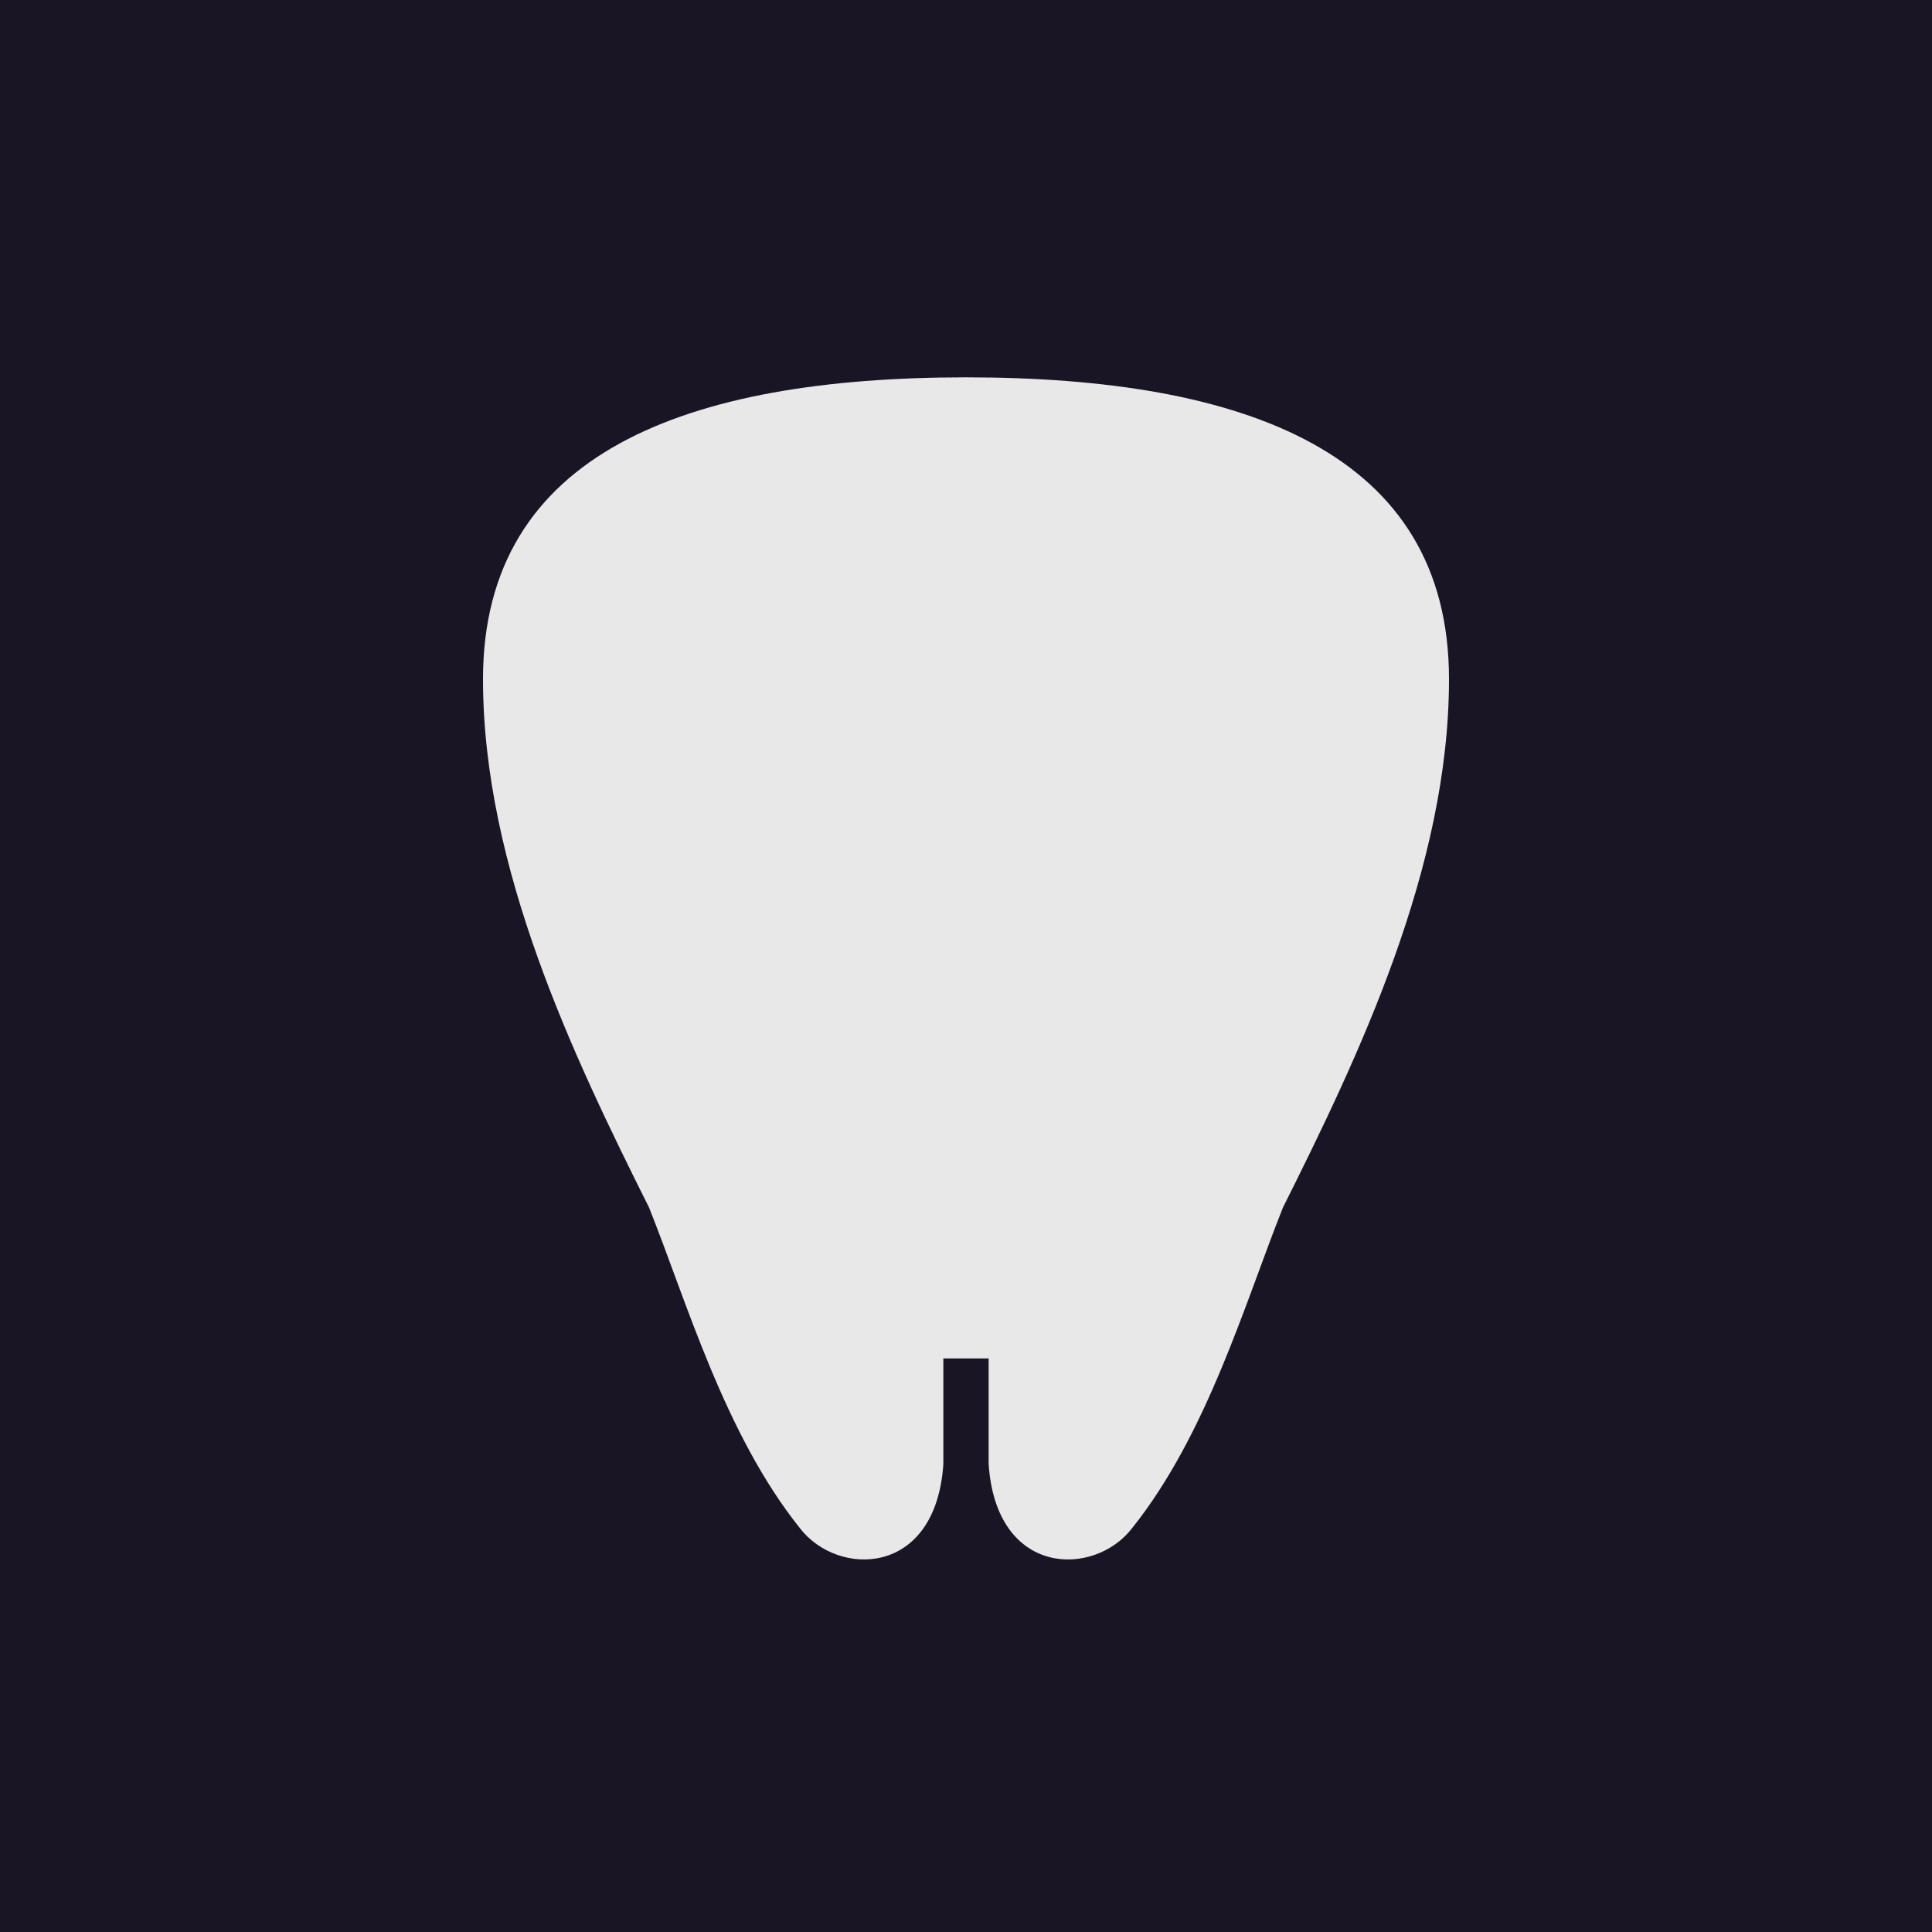
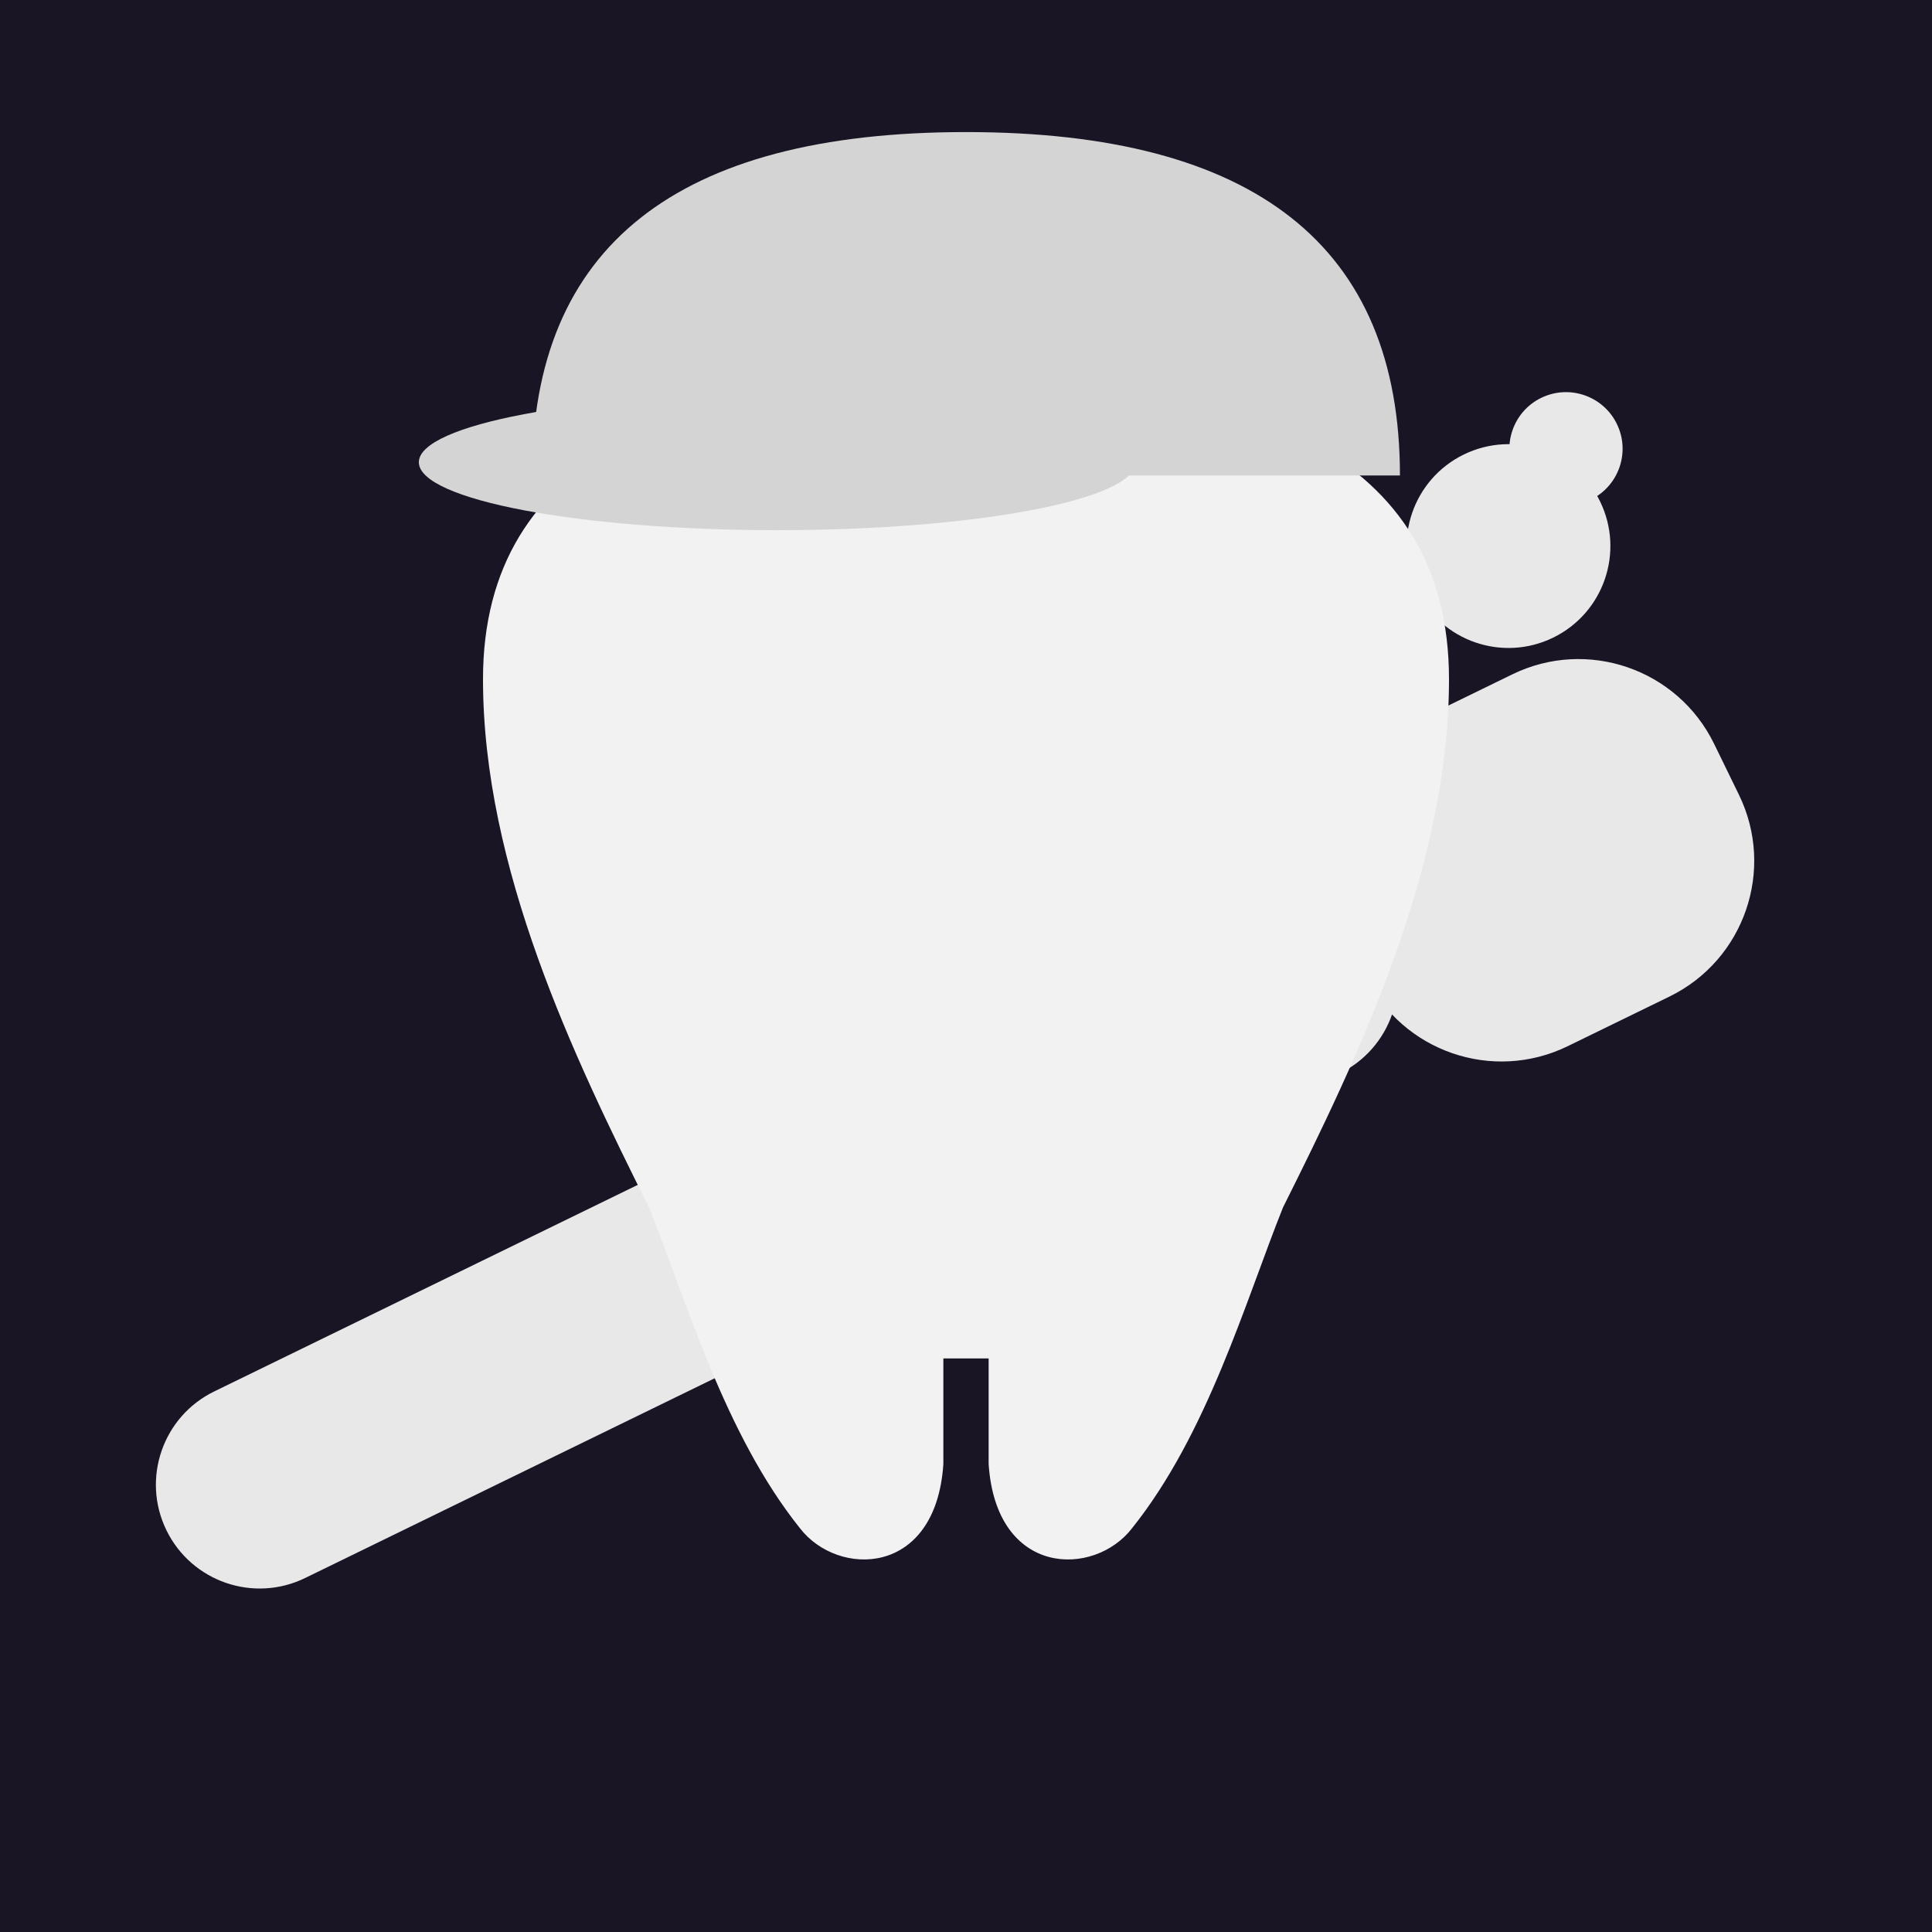
<svg xmlns="http://www.w3.org/2000/svg" viewBox="0 0 1024 1024" width="1024" height="1024">
  <rect x="0" y="0" width="1024" height="1024" fill="#1A1525" />
-   <path d="     M 512 200     C 660 200, 768 240, 768 360     C 768 460, 720 560, 680 640     C 660 690, 640 760, 600 810     C 580 836, 528 836, 524 776     L 524 720     L 500 720     L 500 776     C 496 836, 444 836, 424 810     C 384 760, 364 690, 344 640     C 304 560, 256 460, 256 360     C 256 240, 364 200, 512 200     Z" fill="#E8E8E8" />
+   <g transform="rotate(-26 512 512)" fill="#E8E8E8">
+     <rect x="0" y="540" width="720" height="110" rx="55" />
+     <rect x="700" y="500" width="220" height="190" rx="80" />
+     <circle cx="868" cy="438" r="54" />
+     <circle cx="918" cy="405" r="30" />
+   </g>
+   <path d="M 512 200 C 660 200, 768 240, 768 360 C 768 460, 720 560, 680 640 C 660 690, 640 760, 600 810 C 580 836, 528 836, 524 776 L 524 720 L 500 720 L 500 776 C 496 836, 444 836, 424 810 C 384 760, 364 690, 344 640 C 304 560, 256 460, 256 360 C 256 240, 364 200, 512 200 Z" fill="#F2F2F2" />
+   <ellipse cx="412" cy="245" rx="190" ry="36" fill="#D4D4D4" />
+   <path d="M 282 252 Q 282 70, 512 70 Q 742 70, 742 252 Z" fill="#D4D4D4" />
</svg>
